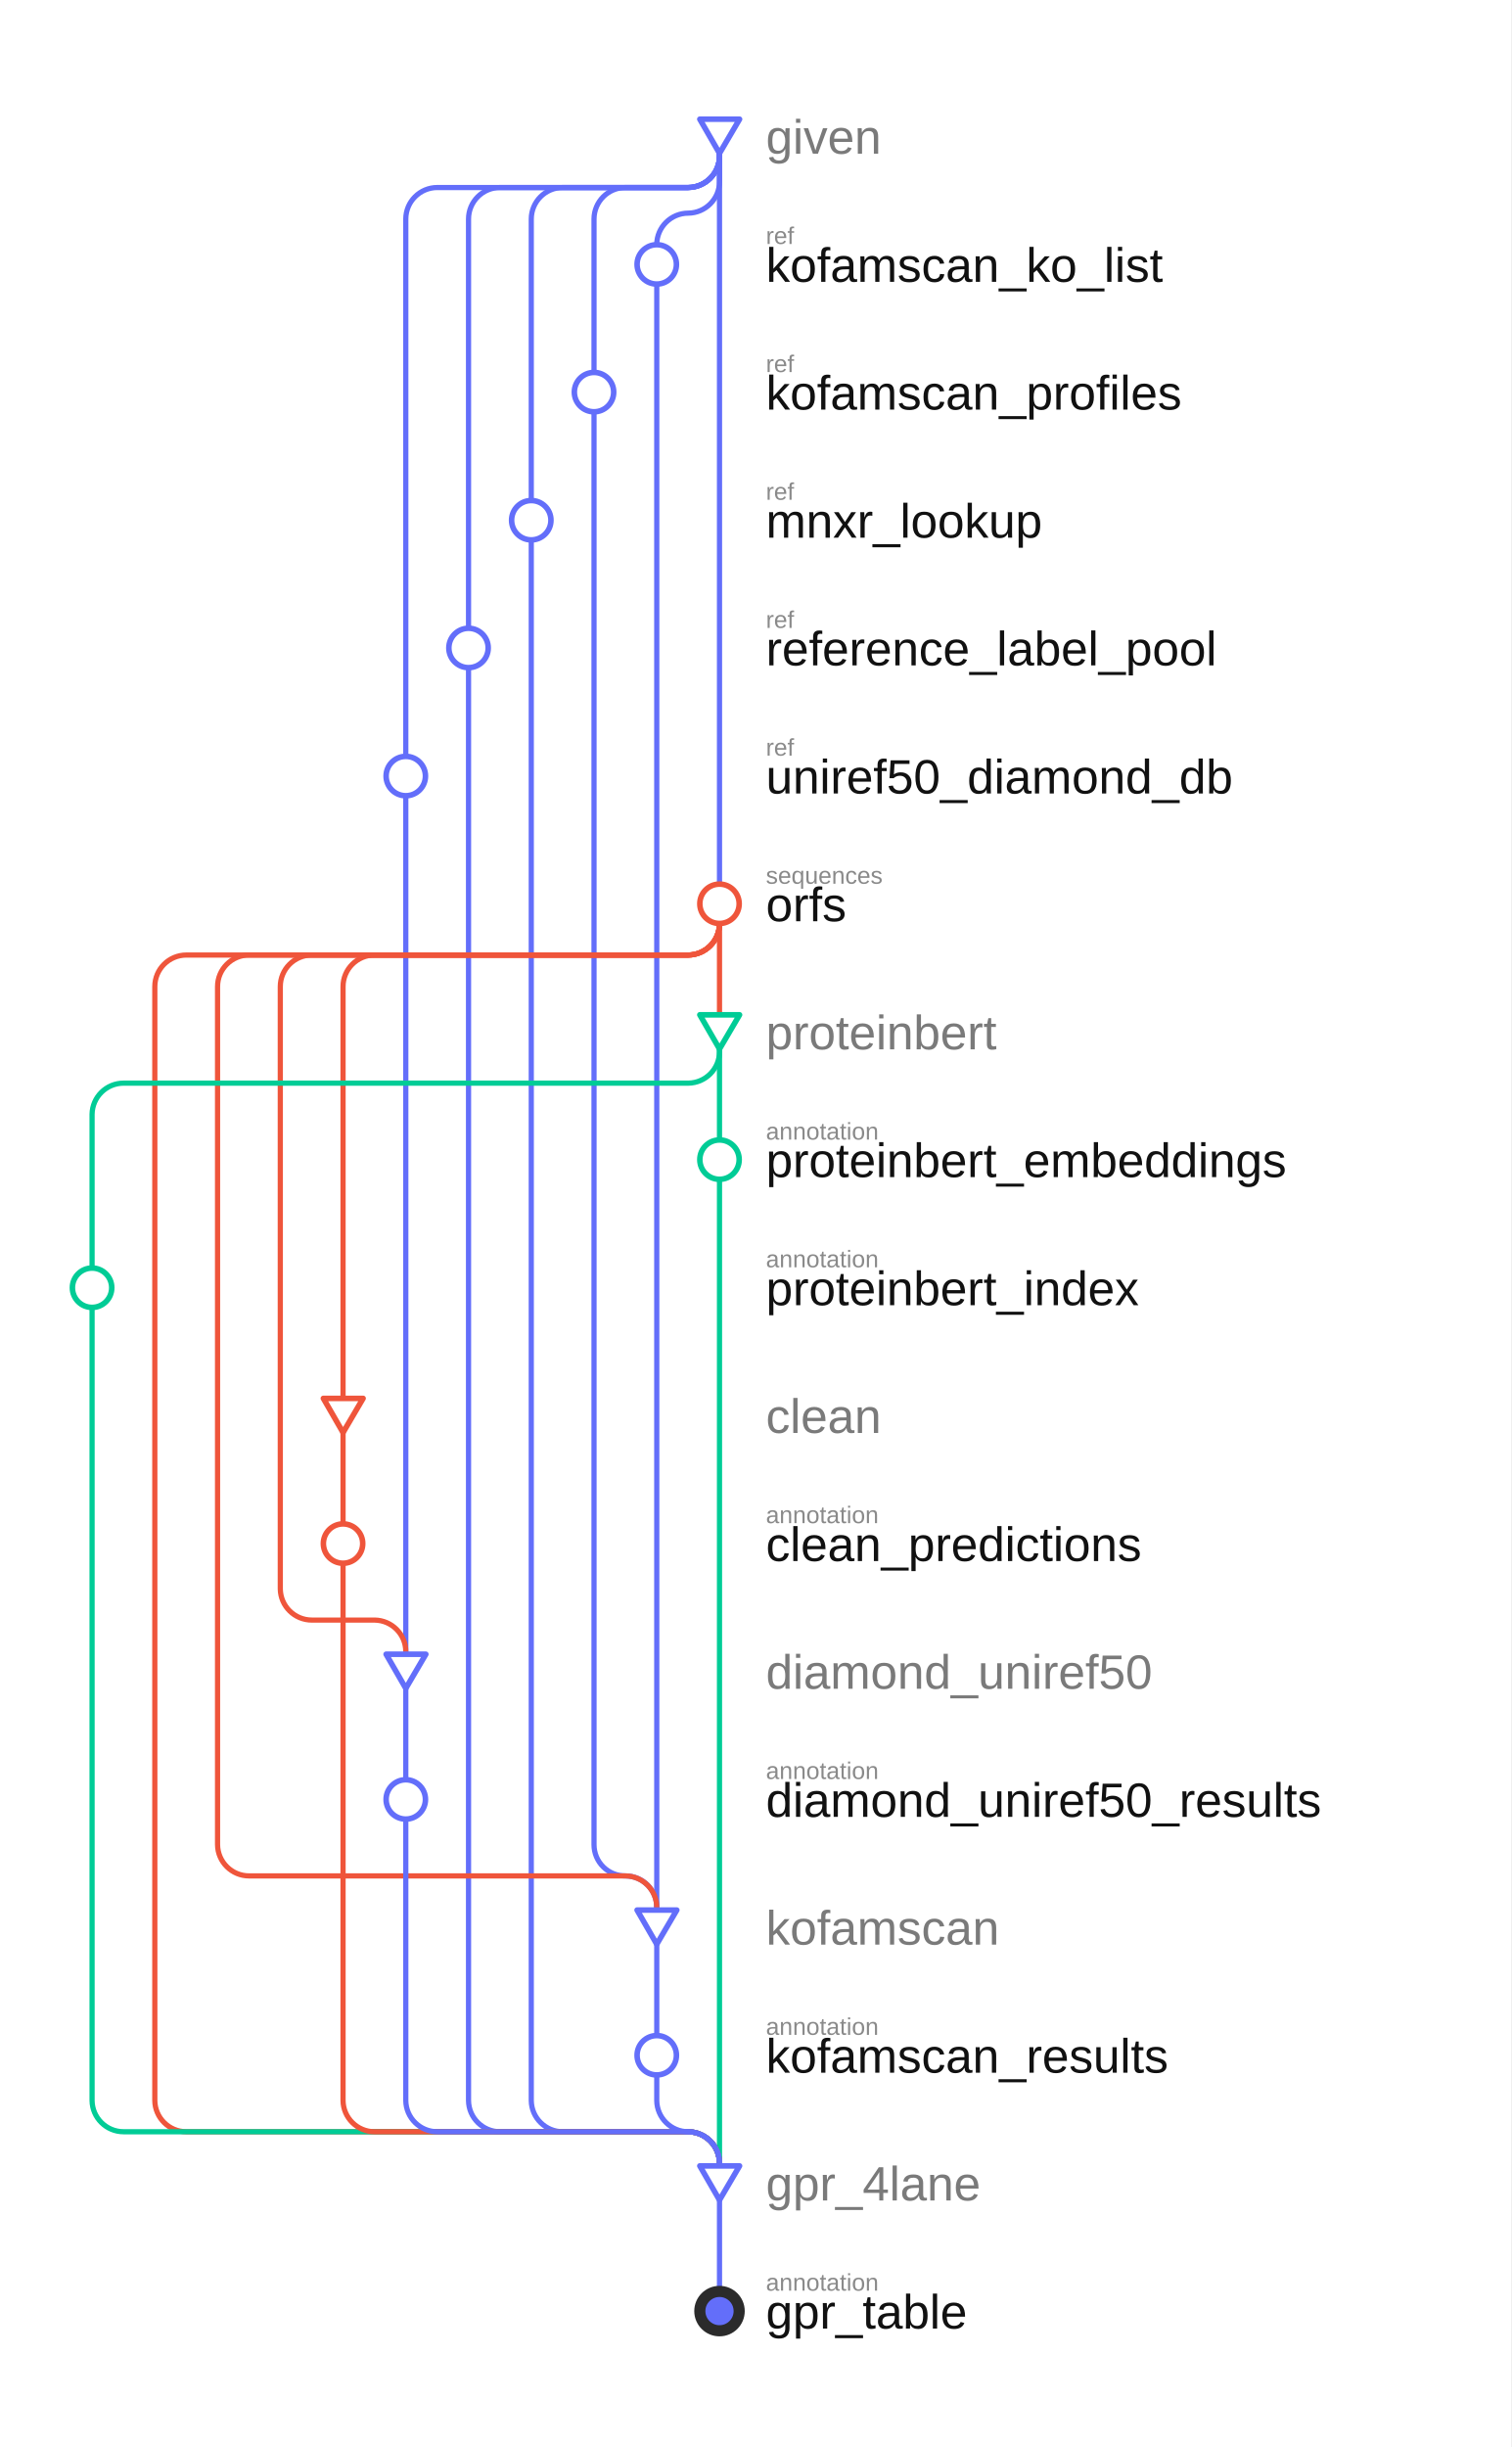
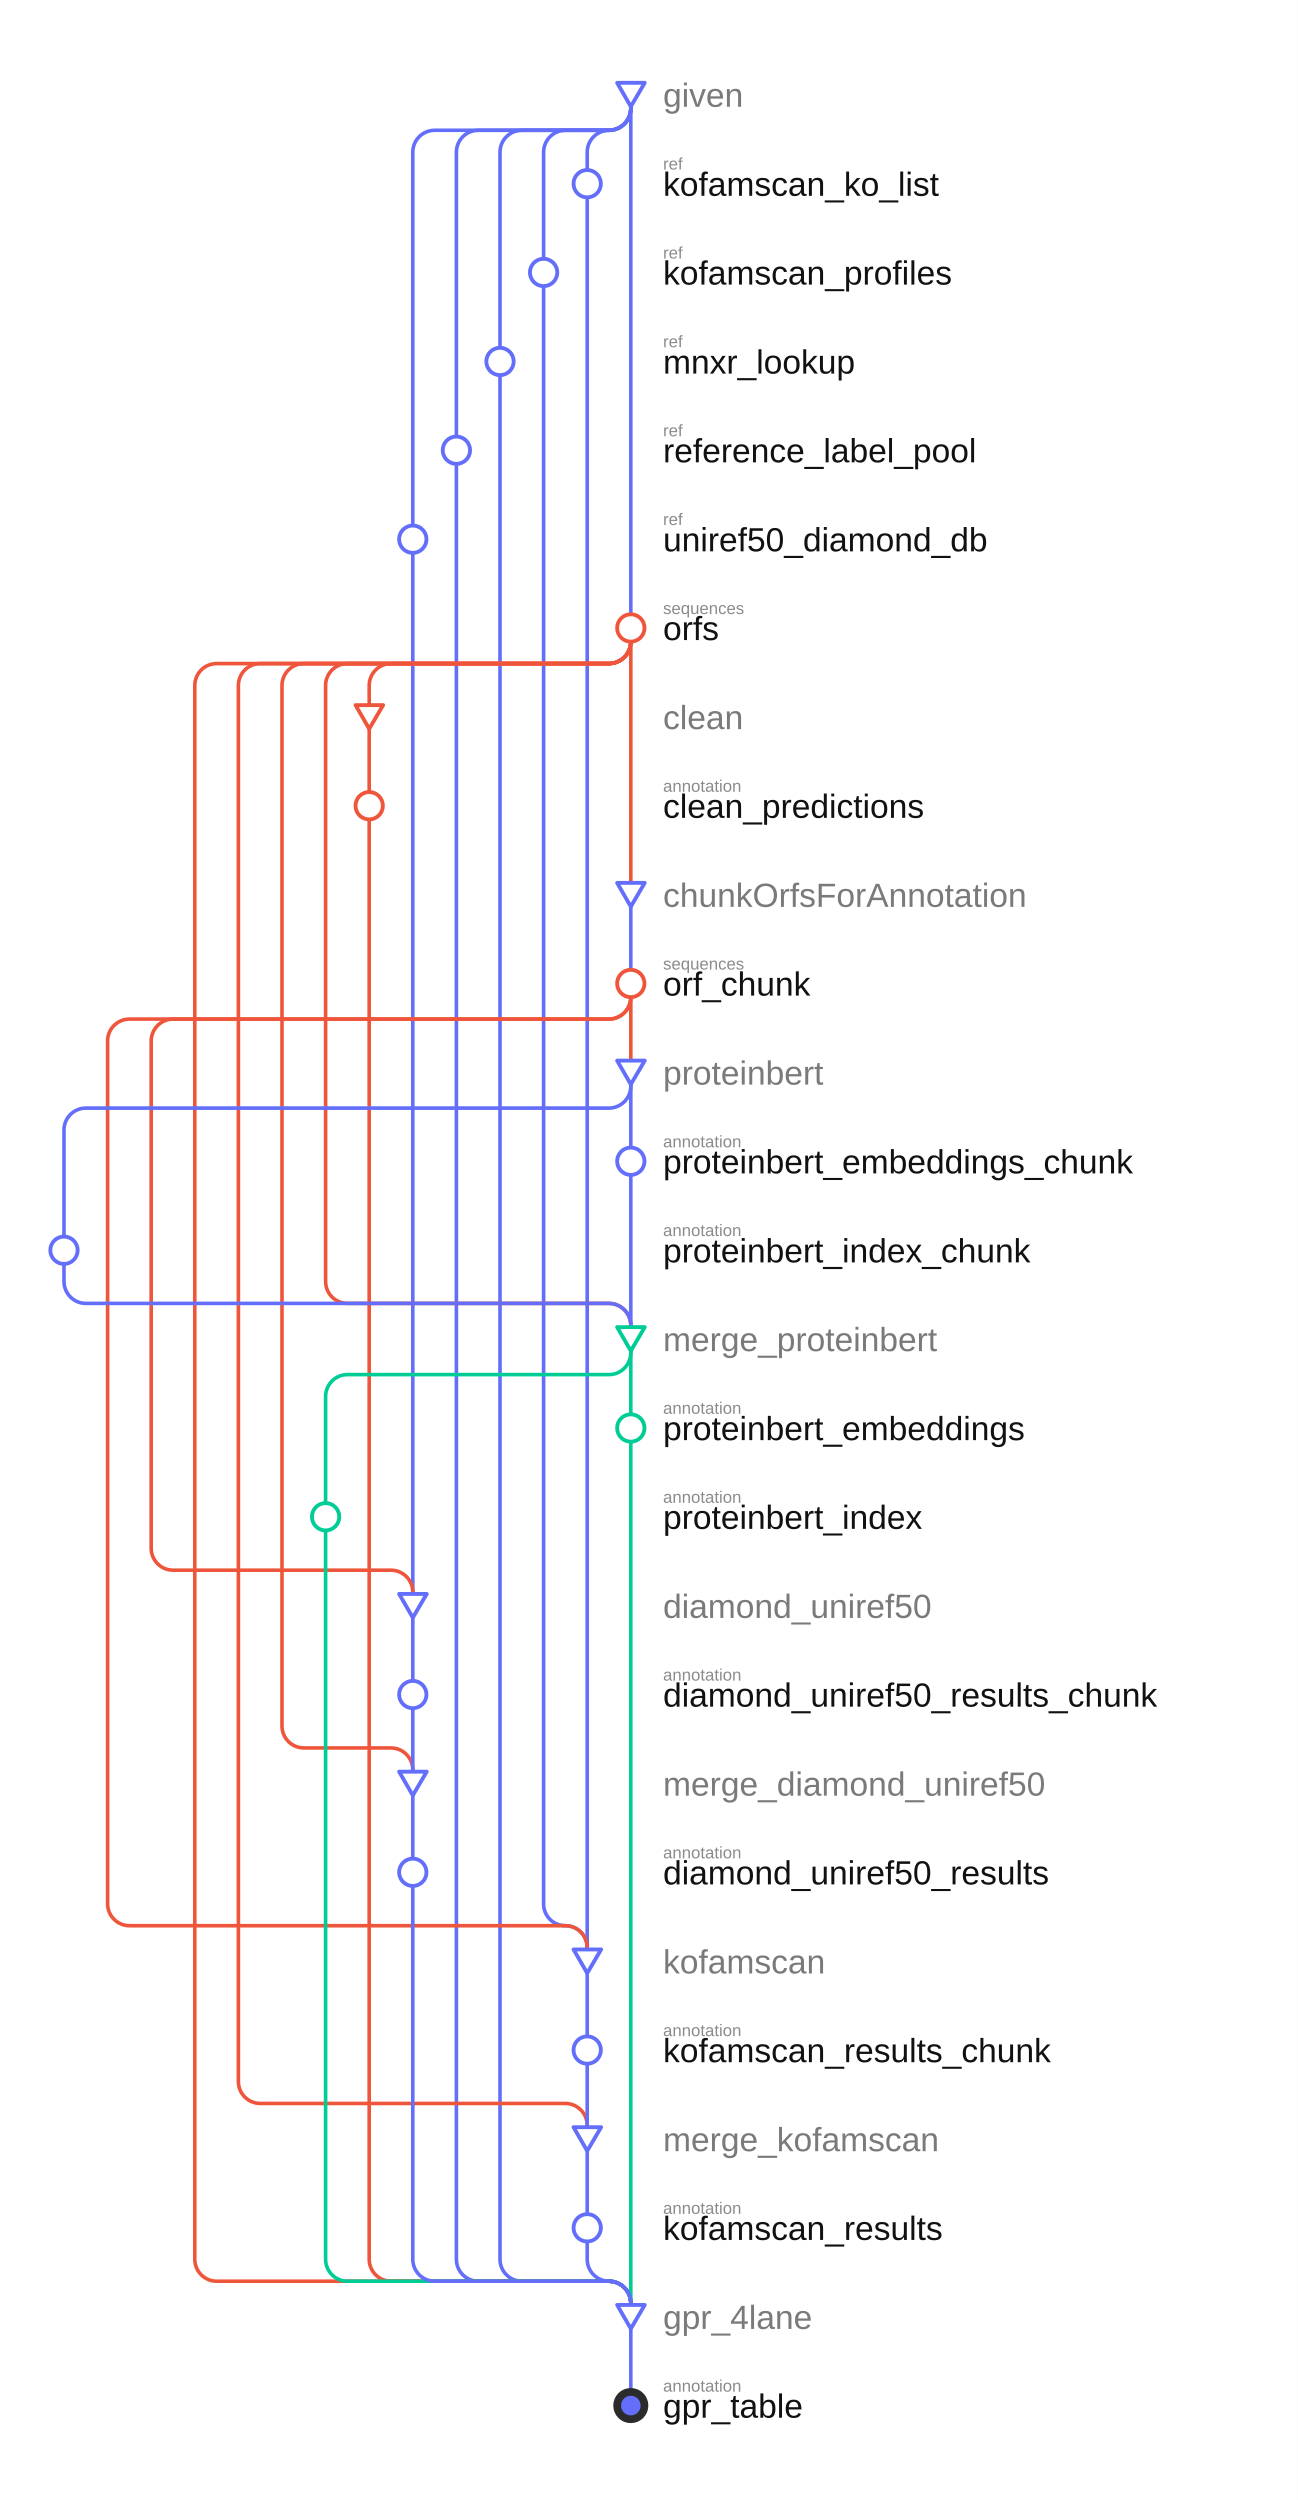
- <svg xmlns="http://www.w3.org/2000/svg" width="407" height="659" viewBox="0 0 407 659">
-   <rect width="407" height="659" fill="#FFFFFF" />
+ <svg xmlns="http://www.w3.org/2000/svg" width="503" height="969" viewBox="0 0 503 969">
+   <rect width="503" height="969" fill="#FFFFFF" />
  <g fill="none" stroke="#666666" stroke-width="1.4" stroke-linejoin="round" stroke-linecap="round">
-     <path d="M 193.8,41.3 L 193.8,238.1" stroke="#636EFA" />
-     <path d="M 193.8,41.3 L 193.8,48.9 A 8.5,8.5 0 0 1 185.4,57.4 L 185.4,57.4 A 8.5,8.5 0 0 0 176.9,65.8 L 176.9,65.8" stroke="#636EFA" />
-     <path d="M 193.8,41.3 L 193.8,42.1 A 8.5,8.5 0 0 1 185.4,50.5 L 168.5,50.5 A 8.5,8.5 0 0 0 160.0,59.0 L 160.0,100.3" stroke="#636EFA" />
-     <path d="M 193.8,41.3 L 193.8,42.1 A 8.5,8.5 0 0 1 185.4,50.5 L 151.6,50.5 A 8.5,8.5 0 0 0 143.1,59.0 L 143.1,134.7" stroke="#636EFA" />
-     <path d="M 193.8,41.3 L 193.8,42.1 A 8.5,8.5 0 0 1 185.4,50.5 L 134.7,50.5 A 8.5,8.5 0 0 0 126.2,59.0 L 126.2,169.2" stroke="#636EFA" />
-     <path d="M 193.8,41.3 L 193.8,42.1 A 8.5,8.5 0 0 1 185.4,50.5 L 117.8,50.5 A 8.5,8.5 0 0 0 109.3,59.0 L 109.3,203.6" stroke="#636EFA" />
-     <path d="M 176.9,76.5 L 176.9,514.4" stroke="#636EFA" />
-     <path d="M 160.0,111.0 L 160.0,496.8 A 8.4,8.4 0 0 0 168.5,505.2 A 8.4,8.4 0 0 1 176.9,513.7 L 176.9,514.4" stroke="#636EFA" />
-     <path d="M 143.1,145.4 L 143.1,565.7 A 8.5,8.5 0 0 0 151.6,574.1 L 185.4,574.1 A 8.5,8.5 0 0 1 193.8,582.6 L 193.8,583.3" stroke="#636EFA" />
-     <path d="M 126.2,179.9 L 126.2,565.7 A 8.5,8.5 0 0 0 134.7,574.1 L 185.4,574.1 A 8.5,8.5 0 0 1 193.8,582.6 L 193.8,583.3" stroke="#636EFA" />
-     <path d="M 109.3,214.3 L 109.3,445.5" stroke="#636EFA" />
-     <path d="M 193.8,248.8 L 193.8,273.3" stroke="#EF553B" />
-     <path d="M 193.8,248.8 L 193.8,248.8 A 8.5,8.5 0 0 1 185.4,257.2 L 100.9,257.2 A 8.5,8.5 0 0 0 92.4,265.7 L 92.4,376.6" stroke="#EF553B" />
-     <path d="M 193.8,248.8 L 193.8,248.8 A 8.5,8.5 0 0 1 185.4,257.2 L 84.0,257.2 A 8.5,8.5 0 0 0 75.5,265.7 L 75.5,427.9 A 8.5,8.5 0 0 0 84.0,436.3 L 100.9,436.3 A 8.5,8.5 0 0 1 109.3,444.8 L 109.3,445.5" stroke="#EF553B" />
-     <path d="M 193.8,248.8 L 193.8,248.8 A 8.5,8.5 0 0 1 185.4,257.2 L 67.1,257.2 A 8.5,8.5 0 0 0 58.6,265.7 L 58.6,496.8 A 8.5,8.5 0 0 0 67.1,505.2 L 168.5,505.2 A 8.5,8.5 0 0 1 176.9,513.7 L 176.9,514.4" stroke="#EF553B" />
-     <path d="M 193.8,248.8 L 193.8,248.8 A 8.5,8.5 0 0 1 185.4,257.2 L 50.2,257.2 A 8.5,8.5 0 0 0 41.7,265.7 L 41.7,565.7 A 8.5,8.5 0 0 0 50.2,574.1 L 185.4,574.1 A 8.5,8.5 0 0 1 193.8,582.6 L 193.8,583.3" stroke="#EF553B" />
-     <path d="M 193.8,282.5 L 193.8,307.0" stroke="#00CC96" />
-     <path d="M 193.8,282.5 L 193.8,283.2 A 8.5,8.5 0 0 1 185.4,291.7 L 33.3,291.7 A 8.5,8.5 0 0 0 24.8,300.1 L 24.8,341.4" stroke="#00CC96" />
-     <path d="M 193.8,317.7 L 193.8,583.3" stroke="#00CC96" />
-     <path d="M 24.8,352.1 L 24.8,565.7 A 8.5,8.5 0 0 0 33.3,574.1 L 185.4,574.1 A 8.5,8.5 0 0 1 193.8,582.6 L 193.8,583.3" stroke="#00CC96" />
-     <path d="M 92.4,385.8 L 92.4,410.3" stroke="#EF553B" />
-     <path d="M 92.4,421.0 L 92.4,565.7 A 8.5,8.5 0 0 0 100.9,574.1 L 185.4,574.1 A 8.5,8.5 0 0 1 193.8,582.6 L 193.8,583.3" stroke="#EF553B" />
-     <path d="M 109.3,454.7 L 109.3,479.2" stroke="#636EFA" />
-     <path d="M 109.3,489.9 L 109.3,565.7 A 8.5,8.5 0 0 0 117.8,574.1 L 185.4,574.1 A 8.5,8.5 0 0 1 193.8,582.6 L 193.8,583.3" stroke="#636EFA" />
-     <path d="M 176.9,523.6 L 176.9,548.1" stroke="#636EFA" />
-     <path d="M 176.9,558.8 L 176.9,565.7 A 8.5,8.5 0 0 0 185.4,574.1 L 185.4,574.1 A 8.5,8.5 0 0 1 193.8,582.6 L 193.8,583.3" stroke="#636EFA" />
-     <path d="M 193.8,592.5 L 193.8,617.0" stroke="#636EFA" />
+     <path d="M 244.5,41.3 L 244.5,238.1" stroke="#636EFA" />
+     <path d="M 244.5,41.3 L 244.5,42.1 A 8.5,8.5 0 0 1 236.1,50.5 L 236.1,50.5 A 8.5,8.5 0 0 0 227.6,59.0 L 227.6,65.8" stroke="#636EFA" />
+     <path d="M 244.5,41.3 L 244.5,42.1 A 8.5,8.5 0 0 1 236.1,50.5 L 219.2,50.5 A 8.5,8.5 0 0 0 210.7,59.0 L 210.7,100.3" stroke="#636EFA" />
+     <path d="M 244.5,41.3 L 244.5,42.1 A 8.5,8.5 0 0 1 236.1,50.5 L 202.3,50.5 A 8.5,8.5 0 0 0 193.8,59.0 L 193.8,134.7" stroke="#636EFA" />
+     <path d="M 244.5,41.3 L 244.5,42.1 A 8.5,8.5 0 0 1 236.1,50.5 L 185.4,50.5 A 8.5,8.5 0 0 0 176.9,59.0 L 176.9,169.2" stroke="#636EFA" />
+     <path d="M 244.5,41.3 L 244.5,42.1 A 8.5,8.5 0 0 1 236.1,50.5 L 168.5,50.5 A 8.5,8.5 0 0 0 160.0,59.0 L 160.0,203.6" stroke="#636EFA" />
+     <path d="M 227.6,76.5 L 227.6,755.6" stroke="#636EFA" />
+     <path d="M 210.7,111.0 L 210.7,737.9 A 8.4,8.4 0 0 0 219.2,746.4 A 8.4,8.4 0 0 1 227.6,754.8 L 227.6,755.6" stroke="#636EFA" />
+     <path d="M 193.8,145.4 L 193.8,875.7 A 8.5,8.5 0 0 0 202.3,884.2 L 236.1,884.2 A 8.5,8.5 0 0 1 244.5,892.6 L 244.5,893.4" stroke="#636EFA" />
+     <path d="M 176.9,179.9 L 176.9,875.7 A 8.5,8.5 0 0 0 185.4,884.2 L 236.1,884.2 A 8.5,8.5 0 0 1 244.5,892.6 L 244.5,893.4" stroke="#636EFA" />
+     <path d="M 160.0,214.3 L 160.0,617.8" stroke="#636EFA" />
+     <path d="M 244.5,248.8 L 244.5,342.2" stroke="#EF553B" />
+     <path d="M 244.5,248.8 L 244.5,248.8 A 8.5,8.5 0 0 1 236.1,257.2 L 151.6,257.2 A 8.5,8.5 0 0 0 143.1,265.7 L 143.1,273.3" stroke="#EF553B" />
+     <path d="M 244.5,248.8 L 244.5,248.8 A 8.5,8.5 0 0 1 236.1,257.2 L 134.7,257.2 A 8.5,8.5 0 0 0 126.2,265.7 L 126.2,496.8 A 8.5,8.5 0 0 0 134.7,505.2 L 236.1,505.2 A 8.5,8.5 0 0 1 244.5,513.7 L 244.5,514.4" stroke="#EF553B" />
+     <path d="M 244.5,248.8 L 244.5,248.8 A 8.5,8.5 0 0 1 236.1,257.2 L 117.8,257.2 A 8.5,8.5 0 0 0 109.3,265.7 L 109.3,669.0 A 8.5,8.5 0 0 0 117.8,677.5 L 151.6,677.5 A 8.5,8.5 0 0 1 160.0,685.9 L 160.0,686.7" stroke="#EF553B" />
+     <path d="M 244.5,248.8 L 244.5,248.8 A 8.5,8.5 0 0 1 236.1,257.2 L 100.9,257.2 A 8.5,8.5 0 0 0 92.4,265.7 L 92.4,806.8 A 8.5,8.5 0 0 0 100.9,815.3 L 219.2,815.3 A 8.5,8.5 0 0 1 227.6,823.7 L 227.6,824.5" stroke="#EF553B" />
+     <path d="M 244.5,248.8 L 244.5,248.8 A 8.5,8.5 0 0 1 236.1,257.2 L 84.0,257.2 A 8.5,8.5 0 0 0 75.5,265.7 L 75.5,875.7 A 8.5,8.5 0 0 0 84.0,884.2 L 236.1,884.2 A 8.5,8.5 0 0 1 244.5,892.6 L 244.5,893.4" stroke="#EF553B" />
+     <path d="M 143.1,282.5 L 143.1,307.0" stroke="#EF553B" />
+     <path d="M 143.1,317.7 L 143.1,875.7 A 8.5,8.5 0 0 0 151.6,884.2 L 236.1,884.2 A 8.5,8.5 0 0 1 244.5,892.6 L 244.5,893.4" stroke="#EF553B" />
+     <path d="M 244.5,351.4 L 244.5,375.9" stroke="#636EFA" />
+     <path d="M 244.5,386.6 L 244.5,411.1" stroke="#EF553B" />
+     <path d="M 244.5,386.6 L 244.5,386.6 A 8.5,8.5 0 0 1 236.1,395.0 L 67.1,395.0 A 8.5,8.5 0 0 0 58.6,403.5 L 58.6,600.1 A 8.5,8.5 0 0 0 67.1,608.6 L 151.6,608.6 A 8.5,8.5 0 0 1 160.0,617.0 L 160.0,617.8" stroke="#EF553B" />
+     <path d="M 244.5,386.6 L 244.5,386.6 A 8.5,8.5 0 0 1 236.1,395.0 L 50.2,395.0 A 8.5,8.5 0 0 0 41.7,403.5 L 41.7,737.9 A 8.5,8.5 0 0 0 50.2,746.4 L 219.2,746.4 A 8.5,8.5 0 0 1 227.6,754.8 L 227.6,755.6" stroke="#EF553B" />
+     <path d="M 244.5,420.3 L 244.5,444.8" stroke="#636EFA" />
+     <path d="M 244.5,420.3 L 244.5,421.0 A 8.5,8.5 0 0 1 236.1,429.5 L 33.3,429.5 A 8.5,8.5 0 0 0 24.8,437.9 L 24.8,479.2" stroke="#636EFA" />
+     <path d="M 244.5,455.5 L 244.5,514.4" stroke="#636EFA" />
+     <path d="M 24.8,489.9 L 24.8,496.8 A 8.5,8.5 0 0 0 33.3,505.2 L 236.1,505.2 A 8.5,8.5 0 0 1 244.5,513.7 L 244.5,514.4" stroke="#636EFA" />
+     <path d="M 244.5,523.6 L 244.5,548.1" stroke="#00CC96" />
+     <path d="M 244.5,523.6 L 244.5,524.4 A 8.5,8.5 0 0 1 236.1,532.8 L 134.7,532.8 A 8.5,8.5 0 0 0 126.2,541.3 L 126.2,582.6" stroke="#00CC96" />
+     <path d="M 244.5,558.8 L 244.5,893.4" stroke="#00CC96" />
+     <path d="M 126.2,593.3 L 126.2,875.7 A 8.5,8.5 0 0 0 134.7,884.2 L 236.1,884.2 A 8.5,8.5 0 0 1 244.5,892.6 L 244.5,893.4" stroke="#00CC96" />
+     <path d="M 160.0,627.0 L 160.0,651.5" stroke="#636EFA" />
+     <path d="M 160.0,662.2 L 160.0,686.7" stroke="#636EFA" />
+     <path d="M 160.0,695.9 L 160.0,720.4" stroke="#636EFA" />
+     <path d="M 160.0,731.1 L 160.0,875.7 A 8.5,8.5 0 0 0 168.5,884.2 L 236.1,884.2 A 8.5,8.5 0 0 1 244.5,892.6 L 244.5,893.4" stroke="#636EFA" />
+     <path d="M 227.6,764.8 L 227.6,789.3" stroke="#636EFA" />
+     <path d="M 227.6,800.0 L 227.6,824.5" stroke="#636EFA" />
+     <path d="M 227.6,833.7 L 227.6,858.2" stroke="#636EFA" />
+     <path d="M 227.6,868.9 L 227.6,875.7 A 8.5,8.5 0 0 0 236.1,884.2 L 236.1,884.2 A 8.5,8.5 0 0 1 244.5,892.6 L 244.5,893.4" stroke="#636EFA" />
+     <path d="M 244.5,902.6 L 244.5,927.1" stroke="#636EFA" />
  </g>
  <g>
-     <polygon points="188.5,32.1 199.2,32.1 193.8,41.3" fill="#FFFFFF" stroke="#636EFA" stroke-width="1.5" stroke-linejoin="round" />
-     <text x="206.3" y="41.4" font-family="Arial" font-size="13" fill="#7A7A7A" text-anchor="start">given</text>
+     <polygon points="239.2,32.1 249.9,32.1 244.5,41.3" fill="#FFFFFF" stroke="#636EFA" stroke-width="1.5" stroke-linejoin="round" />
+     <text x="257.0" y="41.4" font-family="Arial" font-size="13" fill="#7A7A7A" text-anchor="start">given</text>
  </g>
  <g>
-     <circle cx="176.9" cy="71.2" r="5.3" fill="#FFFFFF" stroke="#636EFA" stroke-width="1.5" />
-     <text x="206.3" y="65.7" font-family="Arial" font-size="6.5" fill="#8A8A8A" text-anchor="start">ref</text>
-     <text x="206.3" y="75.9" font-family="Arial" font-size="13" fill="#111111" text-anchor="start">kofamscan_ko_list</text>
+     <circle cx="227.6" cy="71.2" r="5.3" fill="#FFFFFF" stroke="#636EFA" stroke-width="1.5" />
+     <text x="257.0" y="65.7" font-family="Arial" font-size="6.5" fill="#8A8A8A" text-anchor="start">ref</text>
+     <text x="257.0" y="75.9" font-family="Arial" font-size="13" fill="#111111" text-anchor="start">kofamscan_ko_list</text>
  </g>
  <g>
-     <circle cx="160.0" cy="105.6" r="5.3" fill="#FFFFFF" stroke="#636EFA" stroke-width="1.5" />
-     <text x="206.3" y="100.2" font-family="Arial" font-size="6.5" fill="#8A8A8A" text-anchor="start">ref</text>
-     <text x="206.3" y="110.3" font-family="Arial" font-size="13" fill="#111111" text-anchor="start">kofamscan_profiles</text>
+     <circle cx="210.7" cy="105.6" r="5.3" fill="#FFFFFF" stroke="#636EFA" stroke-width="1.5" />
+     <text x="257.0" y="100.2" font-family="Arial" font-size="6.5" fill="#8A8A8A" text-anchor="start">ref</text>
+     <text x="257.0" y="110.3" font-family="Arial" font-size="13" fill="#111111" text-anchor="start">kofamscan_profiles</text>
  </g>
  <g>
-     <circle cx="143.1" cy="140.1" r="5.3" fill="#FFFFFF" stroke="#636EFA" stroke-width="1.5" />
-     <text x="206.3" y="134.6" font-family="Arial" font-size="6.5" fill="#8A8A8A" text-anchor="start">ref</text>
-     <text x="206.3" y="144.8" font-family="Arial" font-size="13" fill="#111111" text-anchor="start">mnxr_lookup</text>
+     <circle cx="193.8" cy="140.1" r="5.3" fill="#FFFFFF" stroke="#636EFA" stroke-width="1.5" />
+     <text x="257.0" y="134.6" font-family="Arial" font-size="6.5" fill="#8A8A8A" text-anchor="start">ref</text>
+     <text x="257.0" y="144.8" font-family="Arial" font-size="13" fill="#111111" text-anchor="start">mnxr_lookup</text>
  </g>
  <g>
-     <circle cx="126.2" cy="174.5" r="5.3" fill="#FFFFFF" stroke="#636EFA" stroke-width="1.5" />
-     <text x="206.3" y="169.1" font-family="Arial" font-size="6.5" fill="#8A8A8A" text-anchor="start">ref</text>
-     <text x="206.3" y="179.2" font-family="Arial" font-size="13" fill="#111111" text-anchor="start">reference_label_pool</text>
+     <circle cx="176.9" cy="174.5" r="5.3" fill="#FFFFFF" stroke="#636EFA" stroke-width="1.5" />
+     <text x="257.0" y="169.1" font-family="Arial" font-size="6.5" fill="#8A8A8A" text-anchor="start">ref</text>
+     <text x="257.0" y="179.2" font-family="Arial" font-size="13" fill="#111111" text-anchor="start">reference_label_pool</text>
  </g>
  <g>
-     <circle cx="109.3" cy="209.0" r="5.3" fill="#FFFFFF" stroke="#636EFA" stroke-width="1.5" />
-     <text x="206.3" y="203.5" font-family="Arial" font-size="6.5" fill="#8A8A8A" text-anchor="start">ref</text>
-     <text x="206.3" y="213.7" font-family="Arial" font-size="13" fill="#111111" text-anchor="start">uniref50_diamond_db</text>
+     <circle cx="160.0" cy="209.0" r="5.3" fill="#FFFFFF" stroke="#636EFA" stroke-width="1.5" />
+     <text x="257.0" y="203.5" font-family="Arial" font-size="6.5" fill="#8A8A8A" text-anchor="start">ref</text>
+     <text x="257.0" y="213.7" font-family="Arial" font-size="13" fill="#111111" text-anchor="start">uniref50_diamond_db</text>
  </g>
  <g>
-     <circle cx="193.8" cy="243.4" r="5.3" fill="#FFFFFF" stroke="#EF553B" stroke-width="1.5" />
-     <text x="206.3" y="238.0" font-family="Arial" font-size="6.5" fill="#8A8A8A" text-anchor="start">sequences</text>
-     <text x="206.3" y="248.1" font-family="Arial" font-size="13" fill="#111111" text-anchor="start">orfs</text>
+     <circle cx="244.5" cy="243.4" r="5.3" fill="#FFFFFF" stroke="#EF553B" stroke-width="1.5" />
+     <text x="257.0" y="238.0" font-family="Arial" font-size="6.5" fill="#8A8A8A" text-anchor="start">sequences</text>
+     <text x="257.0" y="248.1" font-family="Arial" font-size="13" fill="#111111" text-anchor="start">orfs</text>
  </g>
  <g>
-     <polygon points="188.5,273.3 199.2,273.3 193.8,282.5" fill="#FFFFFF" stroke="#00CC96" stroke-width="1.5" stroke-linejoin="round" />
-     <text x="206.3" y="282.6" font-family="Arial" font-size="13" fill="#7A7A7A" text-anchor="start">proteinbert</text>
+     <polygon points="137.8,273.3 148.5,273.3 143.1,282.5" fill="#FFFFFF" stroke="#EF553B" stroke-width="1.5" stroke-linejoin="round" />
+     <text x="257.0" y="282.6" font-family="Arial" font-size="13" fill="#7A7A7A" text-anchor="start">clean</text>
  </g>
  <g>
-     <circle cx="193.8" cy="312.3" r="5.3" fill="#FFFFFF" stroke="#00CC96" stroke-width="1.5" />
-     <text x="206.3" y="306.9" font-family="Arial" font-size="6.5" fill="#8A8A8A" text-anchor="start">annotation</text>
-     <text x="206.3" y="317.0" font-family="Arial" font-size="13" fill="#111111" text-anchor="start">proteinbert_embeddings</text>
+     <circle cx="143.1" cy="312.3" r="5.3" fill="#FFFFFF" stroke="#EF553B" stroke-width="1.5" />
+     <text x="257.0" y="306.9" font-family="Arial" font-size="6.5" fill="#8A8A8A" text-anchor="start">annotation</text>
+     <text x="257.0" y="317.0" font-family="Arial" font-size="13" fill="#111111" text-anchor="start">clean_predictions</text>
  </g>
  <g>
-     <circle cx="24.8" cy="346.8" r="5.3" fill="#FFFFFF" stroke="#00CC96" stroke-width="1.5" />
-     <text x="206.3" y="341.3" font-family="Arial" font-size="6.5" fill="#8A8A8A" text-anchor="start">annotation</text>
-     <text x="206.3" y="351.5" font-family="Arial" font-size="13" fill="#111111" text-anchor="start">proteinbert_index</text>
+     <polygon points="239.2,342.2 249.9,342.2 244.5,351.4" fill="#FFFFFF" stroke="#636EFA" stroke-width="1.5" stroke-linejoin="round" />
+     <text x="257.0" y="351.5" font-family="Arial" font-size="13" fill="#7A7A7A" text-anchor="start">chunkOrfsForAnnotation</text>
  </g>
  <g>
-     <polygon points="87.1,376.6 97.8,376.6 92.4,385.8" fill="#FFFFFF" stroke="#EF553B" stroke-width="1.5" stroke-linejoin="round" />
-     <text x="206.3" y="385.9" font-family="Arial" font-size="13" fill="#7A7A7A" text-anchor="start">clean</text>
+     <circle cx="244.5" cy="381.2" r="5.3" fill="#FFFFFF" stroke="#EF553B" stroke-width="1.5" />
+     <text x="257.0" y="375.8" font-family="Arial" font-size="6.5" fill="#8A8A8A" text-anchor="start">sequences</text>
+     <text x="257.0" y="385.9" font-family="Arial" font-size="13" fill="#111111" text-anchor="start">orf_chunk</text>
  </g>
  <g>
-     <circle cx="92.4" cy="415.7" r="5.3" fill="#FFFFFF" stroke="#EF553B" stroke-width="1.5" />
-     <text x="206.3" y="410.2" font-family="Arial" font-size="6.5" fill="#8A8A8A" text-anchor="start">annotation</text>
-     <text x="206.3" y="420.4" font-family="Arial" font-size="13" fill="#111111" text-anchor="start">clean_predictions</text>
+     <polygon points="239.2,411.1 249.9,411.1 244.5,420.3" fill="#FFFFFF" stroke="#636EFA" stroke-width="1.5" stroke-linejoin="round" />
+     <text x="257.0" y="420.4" font-family="Arial" font-size="13" fill="#7A7A7A" text-anchor="start">proteinbert</text>
  </g>
  <g>
-     <polygon points="104.0,445.5 114.7,445.5 109.3,454.7" fill="#FFFFFF" stroke="#636EFA" stroke-width="1.5" stroke-linejoin="round" />
-     <text x="206.3" y="454.8" font-family="Arial" font-size="13" fill="#7A7A7A" text-anchor="start">diamond_uniref50</text>
+     <circle cx="244.5" cy="450.1" r="5.3" fill="#FFFFFF" stroke="#636EFA" stroke-width="1.5" />
+     <text x="257.0" y="444.7" font-family="Arial" font-size="6.5" fill="#8A8A8A" text-anchor="start">annotation</text>
+     <text x="257.0" y="454.8" font-family="Arial" font-size="13" fill="#111111" text-anchor="start">proteinbert_embeddings_chunk</text>
  </g>
  <g>
-     <circle cx="109.3" cy="484.6" r="5.3" fill="#FFFFFF" stroke="#636EFA" stroke-width="1.5" />
-     <text x="206.3" y="479.1" font-family="Arial" font-size="6.5" fill="#8A8A8A" text-anchor="start">annotation</text>
-     <text x="206.3" y="489.3" font-family="Arial" font-size="13" fill="#111111" text-anchor="start">diamond_uniref50_results</text>
+     <circle cx="24.8" cy="484.6" r="5.3" fill="#FFFFFF" stroke="#636EFA" stroke-width="1.5" />
+     <text x="257.0" y="479.1" font-family="Arial" font-size="6.5" fill="#8A8A8A" text-anchor="start">annotation</text>
+     <text x="257.0" y="489.3" font-family="Arial" font-size="13" fill="#111111" text-anchor="start">proteinbert_index_chunk</text>
  </g>
  <g>
-     <polygon points="171.6,514.4 182.3,514.4 176.9,523.6" fill="#FFFFFF" stroke="#636EFA" stroke-width="1.5" stroke-linejoin="round" />
-     <text x="206.3" y="523.7" font-family="Arial" font-size="13" fill="#7A7A7A" text-anchor="start">kofamscan</text>
+     <polygon points="239.2,514.4 249.9,514.4 244.5,523.6" fill="#FFFFFF" stroke="#00CC96" stroke-width="1.5" stroke-linejoin="round" />
+     <text x="257.0" y="523.7" font-family="Arial" font-size="13" fill="#7A7A7A" text-anchor="start">merge_proteinbert</text>
  </g>
  <g>
-     <circle cx="176.9" cy="553.5" r="5.3" fill="#FFFFFF" stroke="#636EFA" stroke-width="1.5" />
-     <text x="206.3" y="548.0" font-family="Arial" font-size="6.5" fill="#8A8A8A" text-anchor="start">annotation</text>
-     <text x="206.3" y="558.2" font-family="Arial" font-size="13" fill="#111111" text-anchor="start">kofamscan_results</text>
+     <circle cx="244.5" cy="553.5" r="5.3" fill="#FFFFFF" stroke="#00CC96" stroke-width="1.5" />
+     <text x="257.0" y="548.0" font-family="Arial" font-size="6.5" fill="#8A8A8A" text-anchor="start">annotation</text>
+     <text x="257.0" y="558.2" font-family="Arial" font-size="13" fill="#111111" text-anchor="start">proteinbert_embeddings</text>
  </g>
  <g>
-     <polygon points="188.5,583.3 199.2,583.3 193.8,592.5" fill="#FFFFFF" stroke="#636EFA" stroke-width="1.5" stroke-linejoin="round" />
-     <text x="206.3" y="592.6" font-family="Arial" font-size="13" fill="#7A7A7A" text-anchor="start">gpr_4lane</text>
+     <circle cx="126.2" cy="587.9" r="5.3" fill="#FFFFFF" stroke="#00CC96" stroke-width="1.5" />
+     <text x="257.0" y="582.5" font-family="Arial" font-size="6.5" fill="#8A8A8A" text-anchor="start">annotation</text>
+     <text x="257.0" y="592.6" font-family="Arial" font-size="13" fill="#111111" text-anchor="start">proteinbert_index</text>
  </g>
  <g>
-     <circle cx="193.8" cy="622.4" r="5.3" fill="#636EFA" stroke="#2B2B2B" stroke-width="3.0" />
-     <text x="206.3" y="616.9" font-family="Arial" font-size="6.5" fill="#8A8A8A" text-anchor="start">annotation</text>
-     <text x="206.3" y="627.1" font-family="Arial" font-size="13" fill="#111111" text-anchor="start">gpr_table</text>
+     <polygon points="154.7,617.8 165.4,617.8 160.0,627.0" fill="#FFFFFF" stroke="#636EFA" stroke-width="1.5" stroke-linejoin="round" />
+     <text x="257.0" y="627.1" font-family="Arial" font-size="13" fill="#7A7A7A" text-anchor="start">diamond_uniref50</text>
+   </g>
+   <g>
+     <circle cx="160.0" cy="656.8" r="5.3" fill="#FFFFFF" stroke="#636EFA" stroke-width="1.5" />
+     <text x="257.0" y="651.4" font-family="Arial" font-size="6.5" fill="#8A8A8A" text-anchor="start">annotation</text>
+     <text x="257.0" y="661.5" font-family="Arial" font-size="13" fill="#111111" text-anchor="start">diamond_uniref50_results_chunk</text>
+   </g>
+   <g>
+     <polygon points="154.7,686.7 165.4,686.7 160.0,695.9" fill="#FFFFFF" stroke="#636EFA" stroke-width="1.5" stroke-linejoin="round" />
+     <text x="257.0" y="696.0" font-family="Arial" font-size="13" fill="#7A7A7A" text-anchor="start">merge_diamond_uniref50</text>
+   </g>
+   <g>
+     <circle cx="160.0" cy="725.7" r="5.3" fill="#FFFFFF" stroke="#636EFA" stroke-width="1.5" />
+     <text x="257.0" y="720.3" font-family="Arial" font-size="6.5" fill="#8A8A8A" text-anchor="start">annotation</text>
+     <text x="257.0" y="730.4" font-family="Arial" font-size="13" fill="#111111" text-anchor="start">diamond_uniref50_results</text>
+   </g>
+   <g>
+     <polygon points="222.3,755.6 233.0,755.6 227.6,764.8" fill="#FFFFFF" stroke="#636EFA" stroke-width="1.5" stroke-linejoin="round" />
+     <text x="257.0" y="764.9" font-family="Arial" font-size="13" fill="#7A7A7A" text-anchor="start">kofamscan</text>
+   </g>
+   <g>
+     <circle cx="227.6" cy="794.6" r="5.3" fill="#FFFFFF" stroke="#636EFA" stroke-width="1.5" />
+     <text x="257.0" y="789.2" font-family="Arial" font-size="6.5" fill="#8A8A8A" text-anchor="start">annotation</text>
+     <text x="257.0" y="799.3" font-family="Arial" font-size="13" fill="#111111" text-anchor="start">kofamscan_results_chunk</text>
+   </g>
+   <g>
+     <polygon points="222.3,824.5 233.0,824.5 227.6,833.7" fill="#FFFFFF" stroke="#636EFA" stroke-width="1.5" stroke-linejoin="round" />
+     <text x="257.0" y="833.8" font-family="Arial" font-size="13" fill="#7A7A7A" text-anchor="start">merge_kofamscan</text>
+   </g>
+   <g>
+     <circle cx="227.6" cy="863.5" r="5.3" fill="#FFFFFF" stroke="#636EFA" stroke-width="1.5" />
+     <text x="257.0" y="858.1" font-family="Arial" font-size="6.5" fill="#8A8A8A" text-anchor="start">annotation</text>
+     <text x="257.0" y="868.2" font-family="Arial" font-size="13" fill="#111111" text-anchor="start">kofamscan_results</text>
+   </g>
+   <g>
+     <polygon points="239.2,893.4 249.9,893.4 244.5,902.6" fill="#FFFFFF" stroke="#636EFA" stroke-width="1.5" stroke-linejoin="round" />
+     <text x="257.0" y="902.7" font-family="Arial" font-size="13" fill="#7A7A7A" text-anchor="start">gpr_4lane</text>
+   </g>
+   <g>
+     <circle cx="244.5" cy="932.4" r="5.3" fill="#636EFA" stroke="#2B2B2B" stroke-width="3.0" />
+     <text x="257.0" y="927.0" font-family="Arial" font-size="6.5" fill="#8A8A8A" text-anchor="start">annotation</text>
+     <text x="257.0" y="937.1" font-family="Arial" font-size="13" fill="#111111" text-anchor="start">gpr_table</text>
  </g>
</svg>
